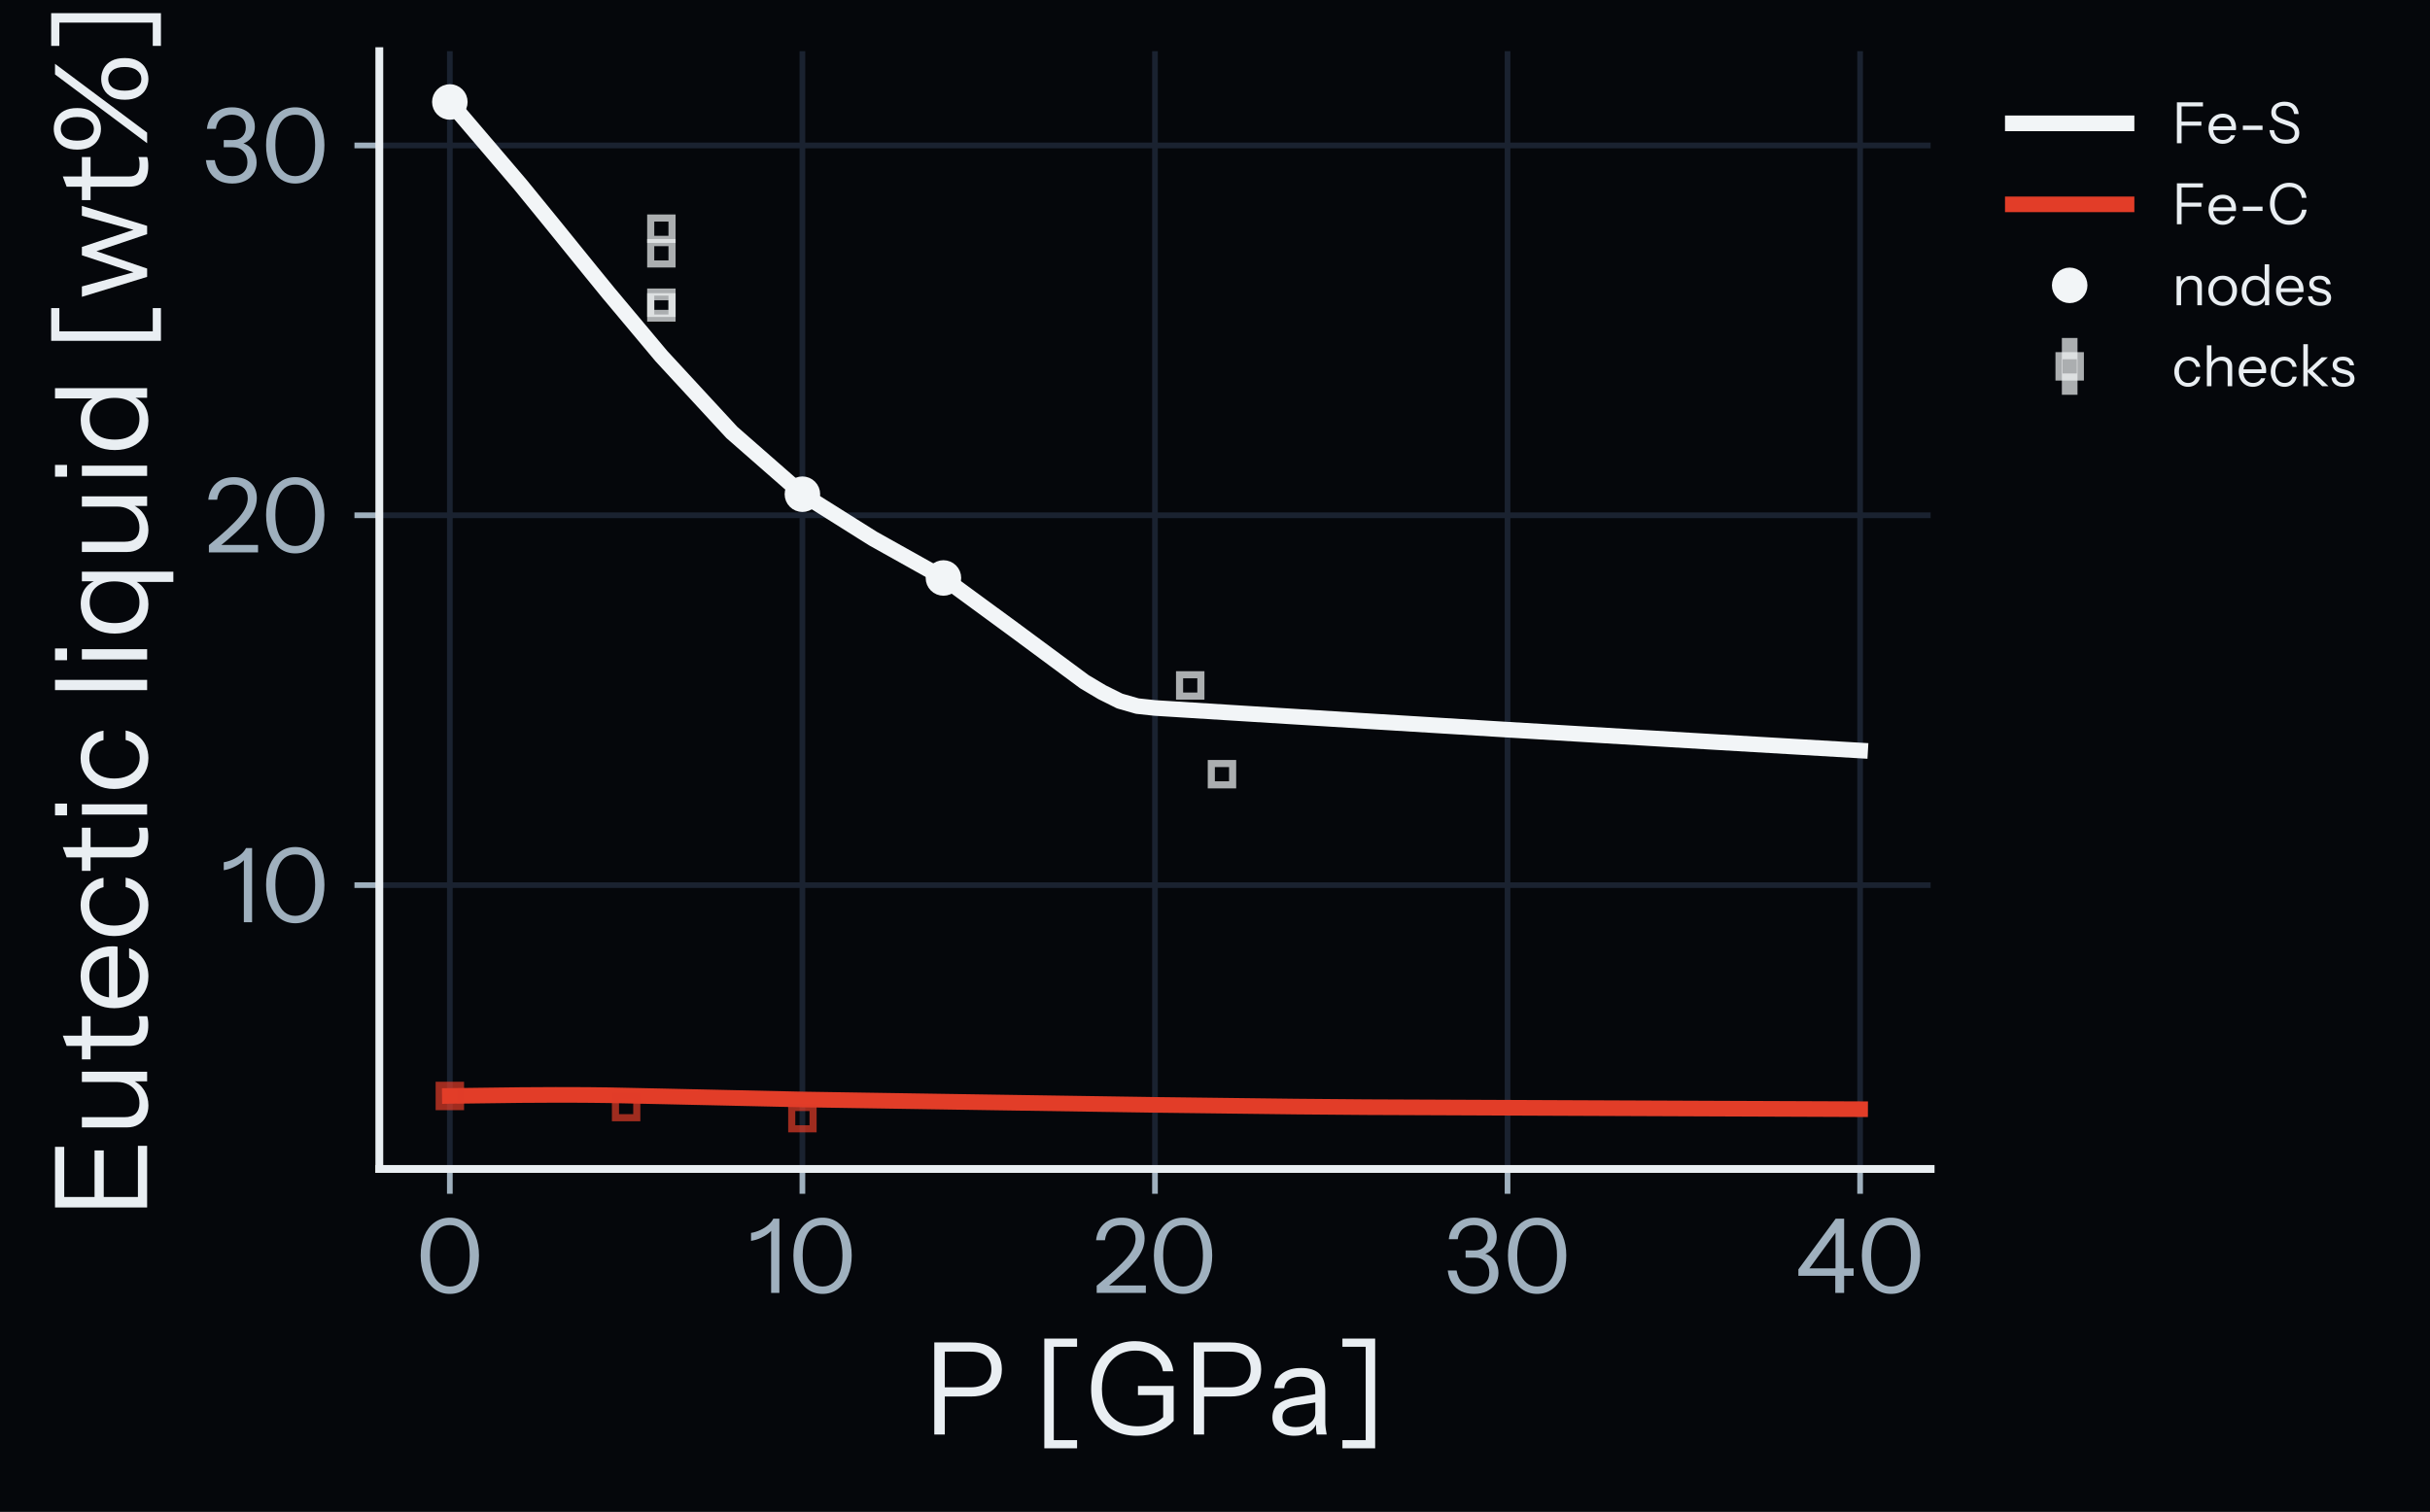
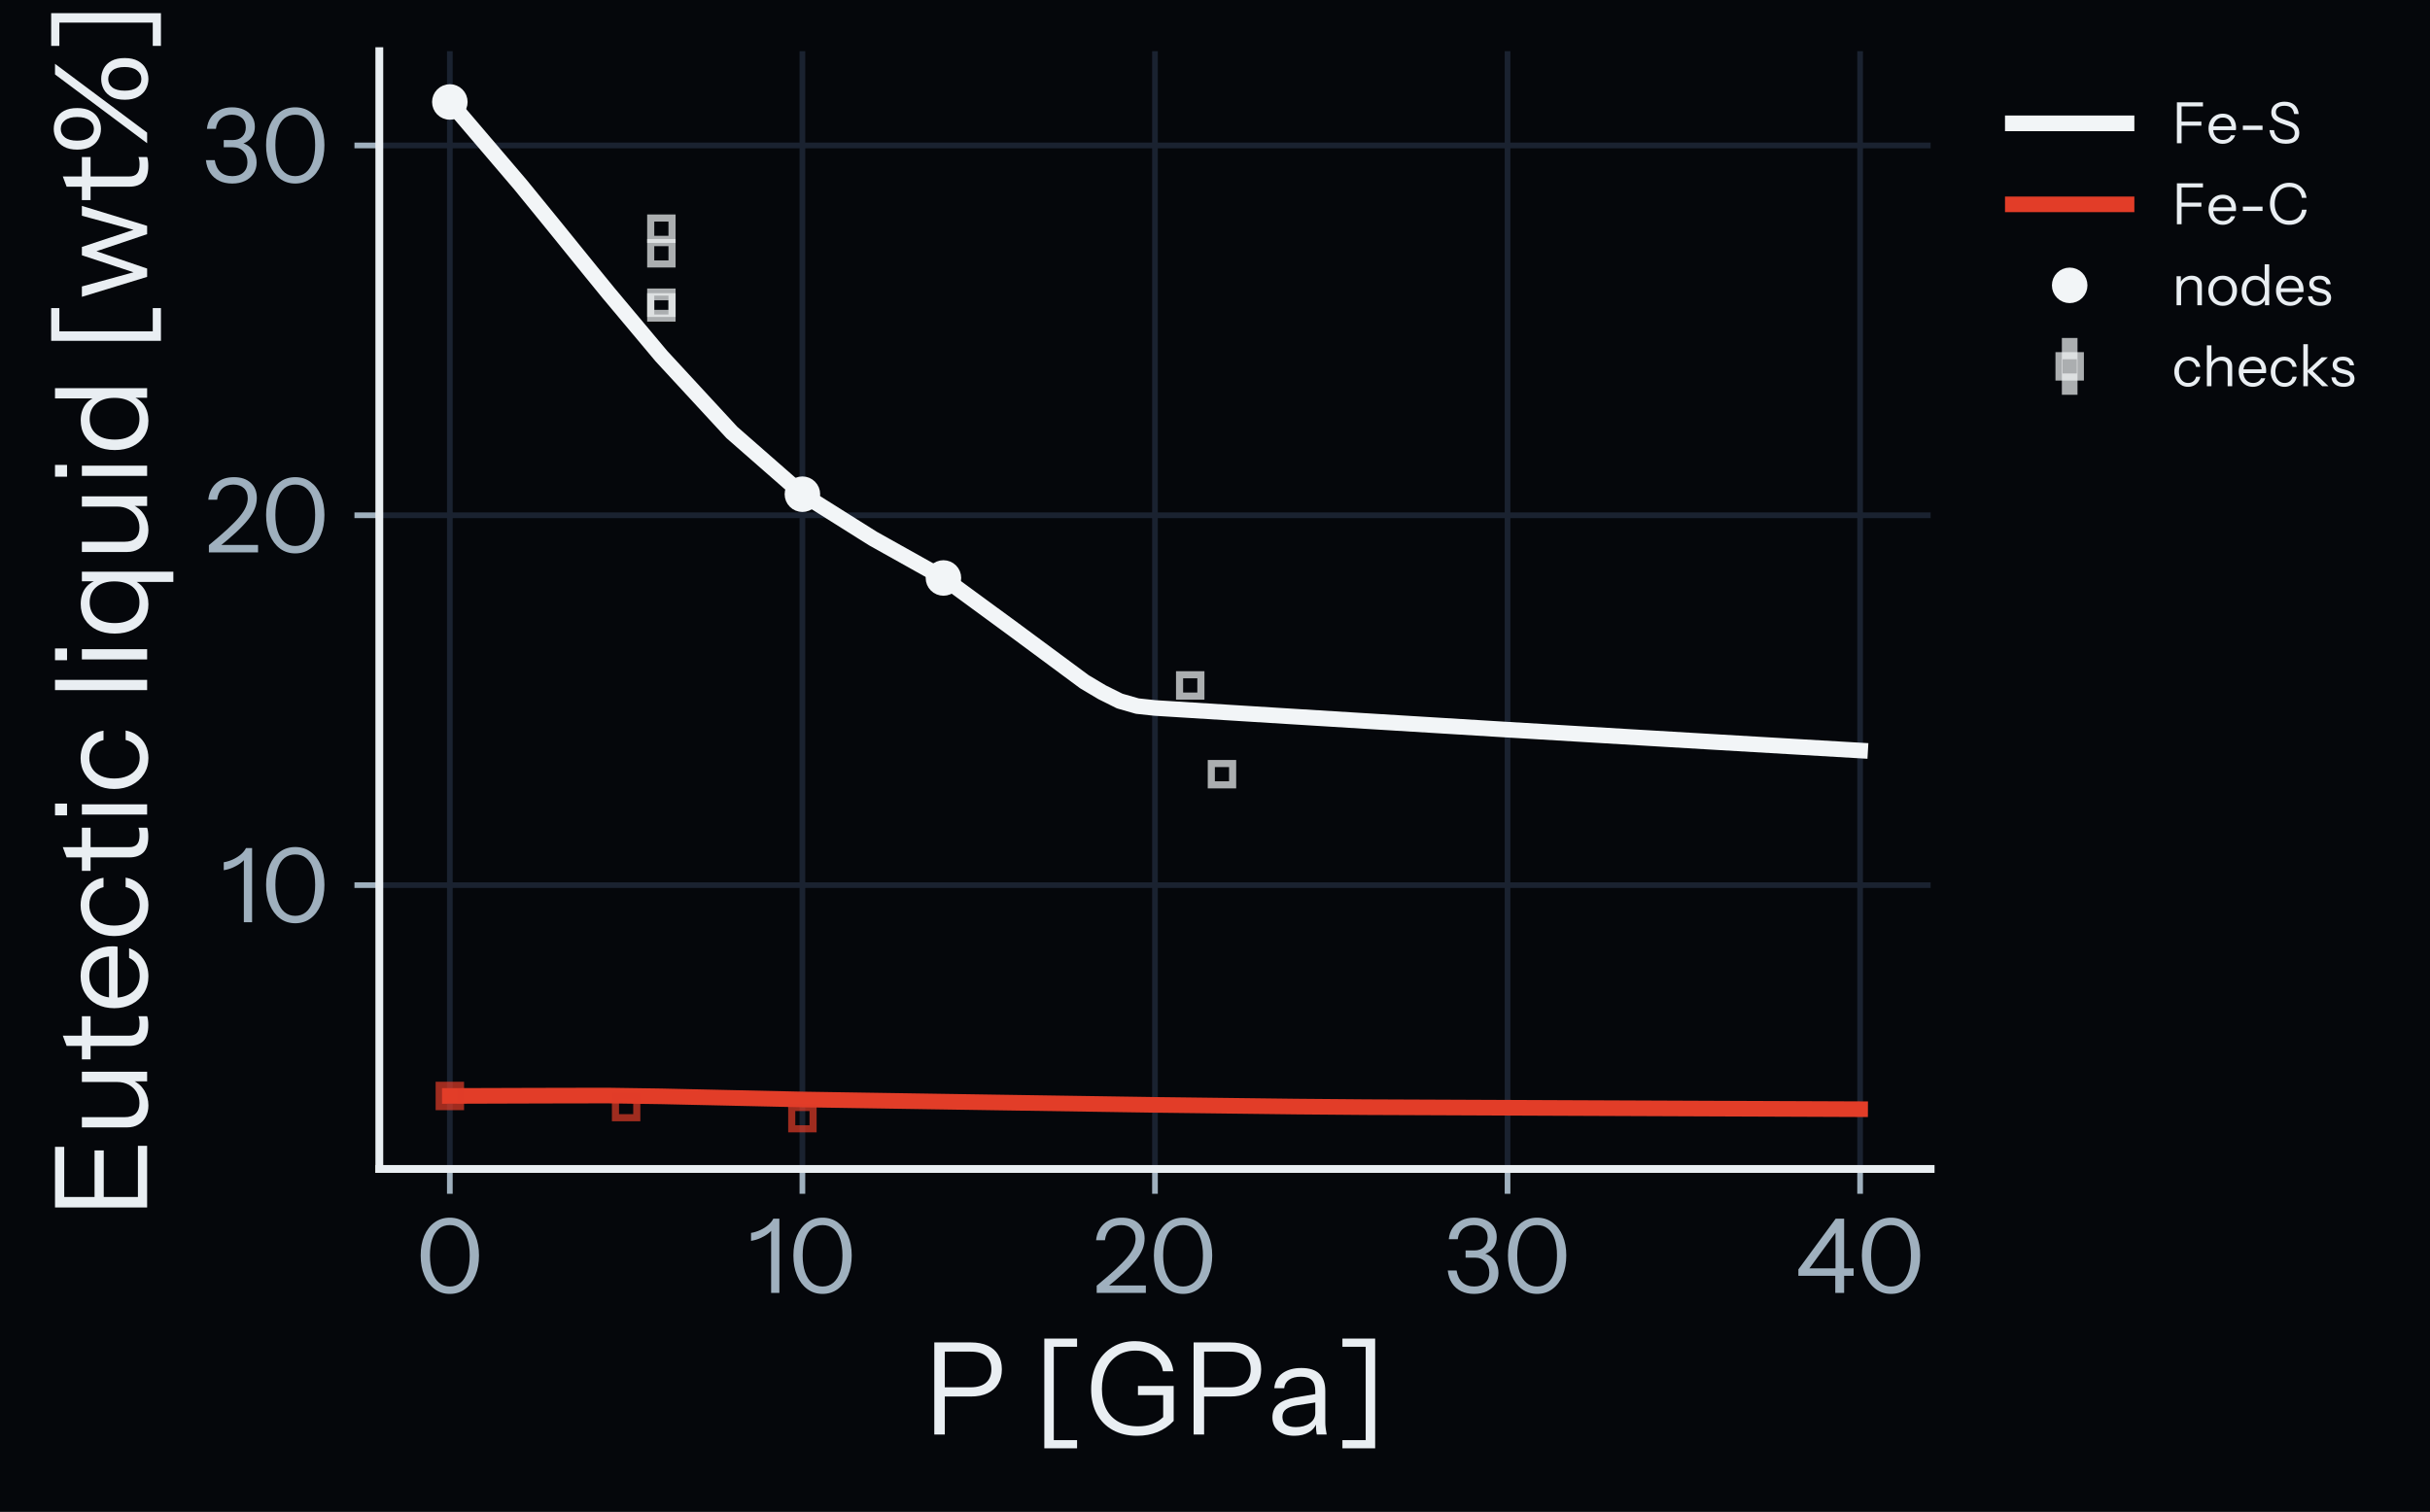
<svg xmlns="http://www.w3.org/2000/svg" xmlns:xlink="http://www.w3.org/1999/xlink" width="341.895pt" height="212.779pt" viewBox="0 0 341.895 212.779" version="1.1">
  <defs>
    <style type="text/css">*{stroke-linejoin: round; stroke-linecap: butt}</style>
  </defs>
  <g id="figure_1">
    <g id="patch_1">
      <path d="M 0 212.779  L 341.895 212.779  L 341.895 0  L 0 0  z " style="fill: #05070b" />
    </g>
    <g id="axes_1">
      <g id="patch_2">
        <path d="M 53.37 164.516  L 271.634 164.516  L 271.634 7.2  L 53.37 7.2  z " style="fill: #05070b" />
      </g>
      <g id="matplotlib.axis_1">
        <g id="xtick_1">
          <g id="line2d_1">
            <path d="M 63.291 164.516  L 63.291 7.2  " clip-path="url(#p1e8e1be4ac)" style="fill: none; stroke: #1a2230; stroke-width: 0.8; stroke-linecap: square" />
          </g>
          <g id="line2d_2">
            <defs>
              <path id="m2e974000b8" d="M 0 0  L 0 3.5  " style="stroke: #9fb0be; stroke-width: 0.8" />
            </defs>
            <g>
              <use xlink:href="#m2e974000b8" x="63.291" y="164.516" style="fill: #9fb0be; stroke: #9fb0be; stroke-width: 0.8" />
            </g>
          </g>
          <g id="text_1">
            <g style="fill: #9fb0be" transform="translate(58.46303 181.9564) scale(0.145 -0.145)">
              <defs>
                <path id="InstrumentSans-Regular-30" d="M 2131 -64  Q 1587 -64 1180 240  Q 774 544 547 1085  Q 320 1626 320 2323  Q 320 3021 544 3549  Q 768 4077 1177 4374  Q 1587 4672 2131 4672  Q 2675 4672 3081 4374  Q 3488 4077 3715 3549  Q 3942 3021 3942 2323  Q 3942 1619 3715 1081  Q 3488 544 3081 240  Q 2675 -64 2131 -64  z M 2131 397  Q 2522 397 2797 630  Q 3072 864 3219 1296  Q 3366 1728 3366 2330  Q 3366 2925 3222 3347  Q 3078 3770 2803 3990  Q 2528 4211 2131 4211  Q 1734 4211 1459 3987  Q 1184 3763 1040 3344  Q 896 2925 896 2330  Q 896 1728 1043 1293  Q 1190 858 1465 627  Q 1741 397 2131 397  z " transform="scale(0.015625)" />
              </defs>
              <use xlink:href="#InstrumentSans-Regular-30" />
            </g>
          </g>
        </g>
        <g id="xtick_2">
          <g id="line2d_3">
            <path d="M 112.896 164.516  L 112.896 7.2  " clip-path="url(#p1e8e1be4ac)" style="fill: none; stroke: #1a2230; stroke-width: 0.8; stroke-linecap: square" />
          </g>
          <g id="line2d_4">
            <g>
              <use xlink:href="#m2e974000b8" x="112.896" y="164.516" style="fill: #9fb0be; stroke: #9fb0be; stroke-width: 0.8" />
            </g>
          </g>
          <g id="text_2">
            <g style="fill: #9fb0be" transform="translate(105.2341 181.9564) scale(0.145 -0.145)">
              <defs>
                <path id="InstrumentSans-Regular-31" d="M 1440 0  L 1440 4083  L 1574 4051  Q 1498 3878 1280 3705  Q 1062 3533 777 3405  Q 493 3277 192 3232  L 192 3725  Q 493 3776 768 3904  Q 1043 4032 1257 4214  Q 1472 4397 1574 4608  L 1952 4608  L 1952 0  L 1440 0  z " transform="scale(0.015625)" />
              </defs>
              <use xlink:href="#InstrumentSans-Regular-31" />
              <use xlink:href="#InstrumentSans-Regular-30" transform="translate(39.09999 0)" />
            </g>
          </g>
        </g>
        <g id="xtick_3">
          <g id="line2d_5">
            <path d="M 162.502 164.516  L 162.502 7.2  " clip-path="url(#p1e8e1be4ac)" style="fill: none; stroke: #1a2230; stroke-width: 0.8; stroke-linecap: square" />
          </g>
          <g id="line2d_6">
            <g>
              <use xlink:href="#m2e974000b8" x="162.502" y="164.516" style="fill: #9fb0be; stroke: #9fb0be; stroke-width: 0.8" />
            </g>
          </g>
          <g id="text_3">
            <g style="fill: #9fb0be" transform="translate(153.7225 181.9564) scale(0.145 -0.145)">
              <defs>
                <path id="InstrumentSans-Regular-32" d="M 256 0  L 256 448  Q 947 1018 1411 1446  Q 1875 1875 2153 2208  Q 2432 2541 2550 2819  Q 2669 3098 2669 3366  Q 2669 3763 2432 3987  Q 2195 4211 1779 4211  Q 1350 4211 1088 3968  Q 826 3725 768 3270  L 218 3270  Q 282 3898 701 4285  Q 1120 4672 1818 4672  Q 2464 4672 2848 4326  Q 3232 3981 3232 3379  Q 3232 3053 3107 2726  Q 2982 2400 2697 2041  Q 2413 1683 1949 1251  Q 1485 819 800 275  L 678 461  L 3309 461  L 3309 0  L 256 0  z " transform="scale(0.015625)" />
              </defs>
              <use xlink:href="#InstrumentSans-Regular-32" />
              <use xlink:href="#InstrumentSans-Regular-30" transform="translate(54.49999 0)" />
            </g>
          </g>
        </g>
        <g id="xtick_4">
          <g id="line2d_7">
            <path d="M 212.107 164.516  L 212.107 7.2  " clip-path="url(#p1e8e1be4ac)" style="fill: none; stroke: #1a2230; stroke-width: 0.8; stroke-linecap: square" />
          </g>
          <g id="line2d_8">
            <g>
              <use xlink:href="#m2e974000b8" x="212.107" y="164.516" style="fill: #9fb0be; stroke: #9fb0be; stroke-width: 0.8" />
            </g>
          </g>
          <g id="text_4">
            <g style="fill: #9fb0be" transform="translate(203.1172 181.9564) scale(0.145 -0.145)">
              <defs>
                <path id="InstrumentSans-Regular-33" d="M 1894 -64  Q 1434 -64 1085 105  Q 736 275 521 601  Q 307 928 256 1389  L 806 1389  Q 877 909 1158 653  Q 1440 397 1901 397  Q 2336 397 2585 627  Q 2835 858 2835 1254  Q 2835 1670 2592 1929  Q 2349 2189 1939 2189  L 1363 2189  L 1363 2637  L 1920 2637  Q 2291 2637 2512 2851  Q 2733 3066 2733 3424  Q 2733 3802 2499 4006  Q 2266 4211 1869 4211  Q 1478 4211 1203 3984  Q 928 3757 877 3334  L 320 3334  Q 358 3744 563 4041  Q 768 4339 1110 4505  Q 1453 4672 1882 4672  Q 2298 4672 2618 4525  Q 2938 4378 3117 4106  Q 3296 3834 3296 3469  Q 3296 3142 3149 2892  Q 3002 2643 2749 2502  Q 2496 2362 2170 2362  L 2131 2496  Q 2522 2496 2806 2333  Q 3091 2170 3248 1888  Q 3405 1606 3405 1235  Q 3405 851 3213 556  Q 3021 262 2681 99  Q 2342 -64 1894 -64  z " transform="scale(0.015625)" />
              </defs>
              <use xlink:href="#InstrumentSans-Regular-33" />
              <use xlink:href="#InstrumentSans-Regular-30" transform="translate(57.39999 0)" />
            </g>
          </g>
        </g>
        <g id="xtick_5">
          <g id="line2d_9">
            <path d="M 261.713 164.516  L 261.713 7.2  " clip-path="url(#p1e8e1be4ac)" style="fill: none; stroke: #1a2230; stroke-width: 0.8; stroke-linecap: square" />
          </g>
          <g id="line2d_10">
            <g>
              <use xlink:href="#m2e974000b8" x="261.713" y="164.516" style="fill: #9fb0be; stroke: #9fb0be; stroke-width: 0.8" />
            </g>
          </g>
          <g id="text_5">
            <g style="fill: #9fb0be" transform="translate(252.5345 181.9564) scale(0.145 -0.145)">
              <defs>
                <path id="InstrumentSans-Regular-34" d="M 2509 0  L 2509 1216  L 2522 1344  L 2522 3974  L 2694 3974  L 749 1312  L 576 1523  L 3648 1523  L 3648 1062  L 218 1062  L 218 1459  L 2534 4608  L 3059 4608  L 3059 0  L 2509 0  z " transform="scale(0.015625)" />
              </defs>
              <use xlink:href="#InstrumentSans-Regular-34" />
              <use xlink:href="#InstrumentSans-Regular-30" transform="translate(59.99999 0)" />
            </g>
          </g>
        </g>
        <g id="text_6">
          <g style="fill: #e9eef2" transform="translate(129.9063 201.8889) scale(0.18 -0.18)">
            <defs>
              <path id="InstrumentSans-Regular-50" d="M 550 0  L 550 4608  L 2381 4608  Q 2874 4608 3219 4448  Q 3565 4288 3747 3987  Q 3930 3686 3930 3264  Q 3930 2842 3747 2538  Q 3565 2234 3219 2067  Q 2874 1901 2381 1901  L 934 1901  L 934 2362  L 2362 2362  Q 2874 2362 3139 2595  Q 3405 2829 3405 3264  Q 3405 3699 3142 3923  Q 2880 4147 2362 4147  L 1075 4147  L 1075 0  L 550 0  z " transform="scale(0.015625)" />
              <path id="InstrumentSans-Regular-20" transform="scale(0.015625)" />
              <path id="InstrumentSans-Regular-5b" d="M 576 -691  L 576 4800  L 2214 4800  L 2214 4390  L 1050 4390  L 1050 -282  L 2214 -282  L 2214 -691  L 576 -691  z " transform="scale(0.015625)" />
              <path id="InstrumentSans-Regular-47" d="M 2624 -64  Q 1920 -64 1401 224  Q 883 512 601 1033  Q 320 1555 320 2266  Q 320 2976 598 3517  Q 877 4058 1373 4365  Q 1869 4672 2515 4672  Q 3021 4672 3433 4480  Q 3846 4288 4112 3949  Q 4378 3610 4435 3162  L 3910 3162  Q 3846 3635 3472 3916  Q 3098 4198 2534 4198  Q 2029 4198 1651 3958  Q 1274 3718 1066 3289  Q 858 2861 858 2278  Q 858 1696 1072 1277  Q 1286 858 1692 634  Q 2099 410 2669 410  Q 3059 410 3366 522  Q 3674 634 3923 870  L 4448 678  Q 4096 307 3638 121  Q 3181 -64 2624 -64  z M 3923 678  L 3923 2170  L 4122 1971  L 2662 1971  L 2662 2432  L 4448 2432  L 4448 678  L 3923 678  z " transform="scale(0.015625)" />
              <path id="InstrumentSans-Regular-61" d="M 2515 0  Q 2490 109 2480 249  Q 2470 390 2470 608  L 2438 608  L 2438 2170  Q 2438 2541 2268 2717  Q 2099 2893 1722 2893  Q 1350 2893 1129 2742  Q 909 2592 883 2317  L 390 2317  Q 422 2790 787 3059  Q 1152 3328 1741 3328  Q 2349 3328 2643 3040  Q 2938 2752 2938 2176  L 2938 608  Q 2938 467 2957 316  Q 2976 166 3008 0  L 2515 0  z M 1395 -64  Q 890 -64 592 182  Q 294 429 294 858  Q 294 1286 588 1523  Q 883 1760 1446 1856  L 2586 2048  L 2586 1626  L 1523 1459  Q 1165 1402 979 1267  Q 794 1133 794 877  Q 794 627 963 499  Q 1133 371 1466 371  Q 1894 371 2166 566  Q 2438 762 2438 1075  L 2522 621  Q 2419 294 2121 115  Q 1824 -64 1395 -64  z " transform="scale(0.015625)" />
              <path id="InstrumentSans-Regular-5d" d="M 2022 4800  L 2022 -691  L 384 -691  L 384 -282  L 1549 -282  L 1549 4390  L 384 4390  L 384 4800  L 2022 4800  z " transform="scale(0.015625)" />
            </defs>
            <use xlink:href="#InstrumentSans-Regular-50" />
            <use xlink:href="#InstrumentSans-Regular-20" transform="translate(65.59999 0)" />
            <use xlink:href="#InstrumentSans-Regular-5b" transform="translate(85.59998 0)" />
            <use xlink:href="#InstrumentSans-Regular-47" transform="translate(126.2 0)" />
            <use xlink:href="#InstrumentSans-Regular-50" transform="translate(202.7 0)" />
            <use xlink:href="#InstrumentSans-Regular-61" transform="translate(268.2999 0)" />
            <use xlink:href="#InstrumentSans-Regular-5d" transform="translate(321.5999 0)" />
          </g>
        </g>
      </g>
      <g id="matplotlib.axis_2">
        <g id="ytick_1">
          <g id="line2d_11">
            <path d="M 53.37 124.572  L 271.634 124.572  " clip-path="url(#p1e8e1be4ac)" style="fill: none; stroke: #1a2230; stroke-width: 0.8; stroke-linecap: square" />
          </g>
          <g id="line2d_12">
            <defs>
              <path id="m2f46859ac6" d="M 0 0  L -3.5 0  " style="stroke: #9fb0be; stroke-width: 0.8" />
            </defs>
            <g>
              <use xlink:href="#m2f46859ac6" x="53.37" y="124.572" style="fill: #9fb0be; stroke: #9fb0be; stroke-width: 0.8" />
            </g>
          </g>
          <g id="text_7">
            <g style="fill: #9fb0be" transform="translate(31.04531 129.7924) scale(0.145 -0.145)">
              <use xlink:href="#InstrumentSans-Regular-31" />
              <use xlink:href="#InstrumentSans-Regular-30" transform="translate(39.09999 0)" />
            </g>
          </g>
        </g>
        <g id="ytick_2">
          <g id="line2d_13">
            <path d="M 53.37 72.52  L 271.634 72.52  " clip-path="url(#p1e8e1be4ac)" style="fill: none; stroke: #1a2230; stroke-width: 0.8; stroke-linecap: square" />
          </g>
          <g id="line2d_14">
            <g>
              <use xlink:href="#m2f46859ac6" x="53.37" y="72.52" style="fill: #9fb0be; stroke: #9fb0be; stroke-width: 0.8" />
            </g>
          </g>
          <g id="text_8">
            <g style="fill: #9fb0be" transform="translate(28.81141 77.73967) scale(0.145 -0.145)">
              <use xlink:href="#InstrumentSans-Regular-32" />
              <use xlink:href="#InstrumentSans-Regular-30" transform="translate(54.49999 0)" />
            </g>
          </g>
        </g>
        <g id="ytick_3">
          <g id="line2d_15">
            <path d="M 53.37 20.467  L 271.634 20.467  " clip-path="url(#p1e8e1be4ac)" style="fill: none; stroke: #1a2230; stroke-width: 0.8; stroke-linecap: square" />
          </g>
          <g id="line2d_16">
            <g>
              <use xlink:href="#m2f46859ac6" x="53.37" y="20.467" style="fill: #9fb0be; stroke: #9fb0be; stroke-width: 0.8" />
            </g>
          </g>
          <g id="text_9">
            <g style="fill: #9fb0be" transform="translate(28.39 25.68694) scale(0.145 -0.145)">
              <use xlink:href="#InstrumentSans-Regular-33" />
              <use xlink:href="#InstrumentSans-Regular-30" transform="translate(57.39999 0)" />
            </g>
          </g>
        </g>
        <g id="text_10">
          <g style="fill: #e9eef2" transform="translate(20.7 171.4833) rotate(-90) scale(0.18 -0.18)">
            <defs>
              <path id="InstrumentSans-Regular-45" d="M 550 0  L 550 4608  L 1075 4608  L 1075 0  L 550 0  z M 819 0  L 819 461  L 3635 461  L 3635 0  L 819 0  z M 819 2170  L 819 2630  L 3405 2630  L 3405 2170  L 819 2170  z M 819 4147  L 819 4608  L 3584 4608  L 3584 4147  L 819 4147  z " transform="scale(0.015625)" />
              <path id="InstrumentSans-Regular-75" d="M 1574 -64  Q 1254 -64 1004 67  Q 755 198 614 438  Q 474 678 474 992  L 474 3264  L 986 3264  L 986 1126  Q 986 755 1168 569  Q 1350 384 1690 384  Q 1997 384 2233 525  Q 2470 666 2608 918  Q 2746 1171 2746 1498  L 2829 723  Q 2669 358 2329 147  Q 1990 -64 1574 -64  z M 2778 0  L 2778 768  L 2746 768  L 2746 3264  L 3258 3264  L 3258 0  L 2778 0  z " transform="scale(0.015625)" />
              <path id="InstrumentSans-Regular-74" d="M 1818 -58  Q 1274 -58 1027 188  Q 781 435 781 902  L 781 4026  L 1293 4218  L 1293 909  Q 1293 634 1433 506  Q 1574 378 1894 378  Q 2022 378 2115 394  Q 2208 410 2266 435  L 2266 0  Q 2202 -26 2083 -42  Q 1965 -58 1818 -58  z M 109 2829  L 109 3264  L 2266 3264  L 2266 2829  L 109 2829  z " transform="scale(0.015625)" />
              <path id="InstrumentSans-Regular-65" d="M 1850 -64  Q 1382 -64 1024 157  Q 666 378 461 762  Q 256 1146 256 1645  Q 256 2144 457 2525  Q 659 2906 1024 3117  Q 1389 3328 1862 3328  Q 2317 3328 2653 3129  Q 2989 2931 3171 2572  Q 3354 2214 3354 1728  Q 3354 1664 3350 1606  Q 3347 1549 3334 1478  L 640 1478  L 640 1907  L 3021 1907  L 2854 1670  Q 2854 2259 2595 2576  Q 2336 2893 1862 2893  Q 1376 2893 1078 2557  Q 781 2221 781 1651  Q 781 1069 1078 720  Q 1376 371 1875 371  Q 2189 371 2425 508  Q 2662 646 2771 902  L 3258 902  Q 3098 454 2723 195  Q 2349 -64 1850 -64  z " transform="scale(0.015625)" />
              <path id="InstrumentSans-Regular-63" d="M 1805 -64  Q 1357 -64 1008 157  Q 659 378 457 765  Q 256 1152 256 1645  Q 256 2138 457 2515  Q 659 2893 1008 3110  Q 1357 3328 1798 3328  Q 2163 3328 2454 3187  Q 2746 3046 2934 2787  Q 3123 2528 3174 2182  L 2701 2182  Q 2637 2496 2406 2694  Q 2176 2893 1811 2893  Q 1498 2893 1267 2739  Q 1037 2586 909 2304  Q 781 2022 781 1645  Q 781 1267 909 979  Q 1037 691 1270 531  Q 1504 371 1818 371  Q 2170 371 2406 566  Q 2643 762 2707 1075  L 3181 1075  Q 3123 736 2928 477  Q 2733 218 2445 77  Q 2157 -64 1805 -64  z " transform="scale(0.015625)" />
              <path id="InstrumentSans-Regular-69" d="M 512 0  L 512 3264  L 1024 3264  L 1024 0  L 512 0  z M 472 4006  L 472 4608  L 1061 4608  L 1061 4006  L 472 4006  z " transform="scale(0.015625)" />
              <path id="InstrumentSans-Regular-6c" d="M 512 0  L 512 4608  L 1024 4608  L 1024 0  L 512 0  z " transform="scale(0.015625)" />
              <path id="InstrumentSans-Regular-71" d="M 2854 -1312  L 2854 762  L 2950 742  Q 2829 371 2505 153  Q 2182 -64 1734 -64  Q 1293 -64 963 144  Q 634 352 451 733  Q 269 1114 269 1619  Q 269 2131 454 2515  Q 640 2899 973 3110  Q 1306 3322 1754 3322  Q 2214 3322 2528 3098  Q 2842 2874 2957 2464  L 2886 2451  L 2886 3264  L 3366 3264  L 3366 -1312  L 2854 -1312  z M 1830 384  Q 2323 384 2601 720  Q 2880 1056 2880 1638  Q 2880 2208 2598 2541  Q 2317 2874 1830 2874  Q 1344 2874 1069 2541  Q 794 2208 794 1619  Q 794 1043 1069 713  Q 1344 384 1830 384  z " transform="scale(0.015625)" />
              <path id="InstrumentSans-Regular-64" d="M 2886 0  L 2886 762  L 2950 742  Q 2829 371 2505 153  Q 2182 -64 1734 -64  Q 1293 -64 963 147  Q 634 358 451 736  Q 269 1114 269 1619  Q 269 2131 454 2515  Q 640 2899 973 3110  Q 1306 3322 1754 3322  Q 2214 3322 2528 3098  Q 2842 2874 2957 2464  L 2854 2451  L 2854 4608  L 3366 4608  L 3366 0  L 2886 0  z M 1830 384  Q 2323 384 2601 720  Q 2880 1056 2880 1638  Q 2880 2208 2598 2541  Q 2317 2874 1830 2874  Q 1344 2874 1069 2541  Q 794 2208 794 1619  Q 794 1043 1069 713  Q 1344 384 1830 384  z " transform="scale(0.015625)" />
              <path id="InstrumentSans-Regular-77" d="M 1178 0  L 179 3264  L 698 3264  L 1466 467  L 1338 467  L 2259 3264  L 2675 3264  L 3603 467  L 3475 467  L 4237 3264  L 4730 3264  L 3731 0  L 3315 0  L 2394 2733  L 2528 2733  L 1594 0  L 1178 0  z " transform="scale(0.015625)" />
              <path id="InstrumentSans-Regular-25" d="M 544 0  L 3987 4608  L 4518 4608  L 1075 0  L 544 0  z M 3757 -64  Q 3488 -64 3251 64  Q 3014 192 2867 454  Q 2720 717 2720 1120  Q 2720 1523 2864 1782  Q 3008 2042 3245 2170  Q 3482 2298 3757 2298  Q 4045 2298 4285 2170  Q 4525 2042 4665 1782  Q 4806 1523 4806 1120  Q 4806 717 4659 454  Q 4512 192 4272 64  Q 4032 -64 3757 -64  z M 3757 288  Q 4019 288 4188 505  Q 4358 723 4358 1126  Q 4358 1523 4188 1734  Q 4019 1946 3757 1946  Q 3494 1946 3334 1738  Q 3174 1530 3174 1126  Q 3174 717 3334 502  Q 3494 288 3757 288  z M 1261 2310  Q 986 2310 749 2438  Q 512 2566 368 2828  Q 224 3091 224 3494  Q 224 3898 368 4157  Q 512 4416 749 4544  Q 986 4672 1261 4672  Q 1549 4672 1785 4544  Q 2022 4416 2163 4157  Q 2304 3898 2304 3494  Q 2304 3091 2157 2828  Q 2010 2566 1773 2438  Q 1536 2310 1261 2310  z M 1261 2662  Q 1517 2662 1686 2876  Q 1856 3091 1856 3501  Q 1856 3898 1689 4109  Q 1523 4320 1261 4320  Q 998 4320 835 4112  Q 672 3904 672 3501  Q 672 3091 835 2876  Q 998 2662 1261 2662  z " transform="scale(0.015625)" />
            </defs>
            <use xlink:href="#InstrumentSans-Regular-45" />
            <use xlink:href="#InstrumentSans-Regular-75" transform="translate(63.79999 0)" />
            <use xlink:href="#InstrumentSans-Regular-74" transform="translate(122.7 0)" />
            <use xlink:href="#InstrumentSans-Regular-65" transform="translate(160.4 0)" />
            <use xlink:href="#InstrumentSans-Regular-63" transform="translate(216.8 0)" />
            <use xlink:href="#InstrumentSans-Regular-74" transform="translate(270.1 0)" />
            <use xlink:href="#InstrumentSans-Regular-69" transform="translate(307.8 0)" />
            <use xlink:href="#InstrumentSans-Regular-63" transform="translate(331.7999 0)" />
            <use xlink:href="#InstrumentSans-Regular-20" transform="translate(385.0999 0)" />
            <use xlink:href="#InstrumentSans-Regular-6c" transform="translate(405.0999 0)" />
            <use xlink:href="#InstrumentSans-Regular-69" transform="translate(429.0999 0)" />
            <use xlink:href="#InstrumentSans-Regular-71" transform="translate(453.0999 0)" />
            <use xlink:href="#InstrumentSans-Regular-75" transform="translate(513.6999 0)" />
            <use xlink:href="#InstrumentSans-Regular-69" transform="translate(572.5999 0)" />
            <use xlink:href="#InstrumentSans-Regular-64" transform="translate(596.5999 0)" />
            <use xlink:href="#InstrumentSans-Regular-20" transform="translate(657.1998 0)" />
            <use xlink:href="#InstrumentSans-Regular-5b" transform="translate(677.1998 0)" />
            <use xlink:href="#InstrumentSans-Regular-77" transform="translate(717.7998 0)" />
            <use xlink:href="#InstrumentSans-Regular-74" transform="translate(794.4998 0)" />
            <use xlink:href="#InstrumentSans-Regular-25" transform="translate(832.1998 0)" />
            <use xlink:href="#InstrumentSans-Regular-5d" transform="translate(910.7998 0)" />
          </g>
        </g>
      </g>
      <g id="line2d_17">
        <path d="M 63.291 14.351  L 73.212 25.979  L 78.173 32.069  L 80.653 35.134  L 83.133 38.195  L 85.613 41.238  L 93.054 50.117  L 102.975 60.864  L 112.896 69.553  L 122.818 75.792  L 132.739 81.343  L 142.66 88.611  L 152.581 95.952  L 155.061 97.427  L 157.541 98.663  L 160.022 99.375  L 162.502 99.639  L 164.982 99.793  L 172.423 100.255  L 182.344 100.872  L 192.265 101.483  L 202.186 102.089  L 212.107 102.695  L 222.028 103.286  L 231.949 103.877  L 241.87 104.463  L 251.791 105.044  L 261.713 105.625  " clip-path="url(#p1e8e1be4ac)" style="fill: none; stroke: #f2f5f7; stroke-width: 2.2; stroke-linecap: square" />
      </g>
      <g id="LineCollection_1">
        <path d="M 93.054 42.604  L 93.054 42.604  " clip-path="url(#p1e8e1be4ac)" style="fill: none; stroke: #f2f5f7; stroke-opacity: 0.7; stroke-width: 2.2" />
        <path d="M 93.054 43.264  L 93.054 43.264  " clip-path="url(#p1e8e1be4ac)" style="fill: none; stroke: #f2f5f7; stroke-opacity: 0.7; stroke-width: 2.2" />
        <path d="M 93.054 32.184  L 93.054 32.184  " clip-path="url(#p1e8e1be4ac)" style="fill: none; stroke: #f2f5f7; stroke-opacity: 0.7; stroke-width: 2.2" />
        <path d="M 93.054 35.647  L 93.054 35.647  " clip-path="url(#p1e8e1be4ac)" style="fill: none; stroke: #f2f5f7; stroke-opacity: 0.7; stroke-width: 2.2" />
        <path d="M 167.462 96.464  L 167.462 96.464  " clip-path="url(#p1e8e1be4ac)" style="fill: none; stroke: #f2f5f7; stroke-opacity: 0.7; stroke-width: 2.2" />
        <path d="M 171.927 108.957  L 171.927 108.957  " clip-path="url(#p1e8e1be4ac)" style="fill: none; stroke: #f2f5f7; stroke-opacity: 0.7; stroke-width: 2.2" />
      </g>
      <g id="line2d_18">
-         <path d="M 63.291 154.242  L 73.212 154.117  L 78.173 154.091  L 80.653 154.094  L 83.133 154.109  L 85.613 154.139  L 93.054 154.296  L 102.975 154.516  L 112.896 154.737  L 122.818 154.891  L 132.739 155.045  L 142.66 155.197  L 152.581 155.347  L 155.061 155.384  L 157.541 155.422  L 160.022 155.459  L 162.502 155.497  L 164.982 155.527  L 172.423 155.618  L 182.344 155.738  L 192.265 155.82  L 202.186 155.861  L 212.107 155.903  L 222.028 155.945  L 231.949 155.986  L 241.87 156.027  L 251.791 156.066  L 261.713 156.106  " clip-path="url(#p1e8e1be4ac)" style="fill: none; stroke: #e23d28; stroke-width: 2.2; stroke-linecap: square" />
+         <path d="M 63.291 154.242  L 73.212 154.21  L 78.173 154.197  L 80.653 154.192  L 83.133 154.188  L 85.613 154.186  L 93.054 154.296  L 102.975 154.516  L 112.896 154.737  L 122.818 154.891  L 132.739 155.045  L 142.66 155.197  L 152.581 155.347  L 155.061 155.384  L 157.541 155.422  L 160.022 155.459  L 162.502 155.497  L 164.982 155.527  L 172.423 155.618  L 182.344 155.738  L 192.265 155.82  L 202.186 155.861  L 212.107 155.903  L 222.028 155.945  L 231.949 155.986  L 241.87 156.027  L 251.791 156.066  L 261.713 156.106  " clip-path="url(#p1e8e1be4ac)" style="fill: none; stroke: #e23d28; stroke-width: 2.2; stroke-linecap: square" />
      </g>
      <g id="LineCollection_2">
        <path d="M 63.291 154.242  L 63.291 154.242  " clip-path="url(#p1e8e1be4ac)" style="fill: none; stroke: #e23d28; stroke-opacity: 0.7; stroke-width: 2.2" />
        <path d="M 88.094 155.804  L 88.094 155.804  " clip-path="url(#p1e8e1be4ac)" style="fill: none; stroke: #e23d28; stroke-opacity: 0.7; stroke-width: 2.2" />
        <path d="M 112.896 157.366  L 112.896 157.366  " clip-path="url(#p1e8e1be4ac)" style="fill: none; stroke: #e23d28; stroke-opacity: 0.7; stroke-width: 2.2" />
      </g>
      <g id="line2d_19">
        <defs>
          <path id="m976d9ca17f" d="M 0 2  C 0.53 2 1.039 1.789 1.414 1.414  C 1.789 1.039 2 0.53 2 0  C 2 -0.53 1.789 -1.039 1.414 -1.414  C 1.039 -1.789 0.53 -2 0 -2  C -0.53 -2 -1.039 -1.789 -1.414 -1.414  C -1.789 -1.039 -2 -0.53 -2 0  C -2 0.53 -1.789 1.039 -1.414 1.414  C -1.039 1.789 -0.53 2 0 2  z " style="stroke: #f2f5f7" />
        </defs>
        <g clip-path="url(#p1e8e1be4ac)">
          <use xlink:href="#m976d9ca17f" x="63.291" y="14.351" style="fill: #f2f5f7; stroke: #f2f5f7" />
          <use xlink:href="#m976d9ca17f" x="112.896" y="69.553" style="fill: #f2f5f7; stroke: #f2f5f7" />
          <use xlink:href="#m976d9ca17f" x="132.739" y="81.343" style="fill: #f2f5f7; stroke: #f2f5f7" />
        </g>
      </g>
      <g id="LineCollection_3" />
      <g id="line2d_20">
        <defs>
          <path id="mc2e6d568a2" d="M -1.5 1.5  L 1.5 1.5  L 1.5 -1.5  L -1.5 -1.5  z " style="stroke: #f2f5f7; stroke-opacity: 0.7; stroke-linejoin: miter" />
        </defs>
        <g clip-path="url(#p1e8e1be4ac)">
          <use xlink:href="#mc2e6d568a2" x="93.054" y="42.604" style="fill-opacity: 0; stroke: #f2f5f7; stroke-opacity: 0.7; stroke-linejoin: miter" />
          <use xlink:href="#mc2e6d568a2" x="93.054" y="43.264" style="fill-opacity: 0; stroke: #f2f5f7; stroke-opacity: 0.7; stroke-linejoin: miter" />
          <use xlink:href="#mc2e6d568a2" x="93.054" y="32.184" style="fill-opacity: 0; stroke: #f2f5f7; stroke-opacity: 0.7; stroke-linejoin: miter" />
          <use xlink:href="#mc2e6d568a2" x="93.054" y="35.647" style="fill-opacity: 0; stroke: #f2f5f7; stroke-opacity: 0.7; stroke-linejoin: miter" />
          <use xlink:href="#mc2e6d568a2" x="167.462" y="96.464" style="fill-opacity: 0; stroke: #f2f5f7; stroke-opacity: 0.7; stroke-linejoin: miter" />
          <use xlink:href="#mc2e6d568a2" x="171.927" y="108.957" style="fill-opacity: 0; stroke: #f2f5f7; stroke-opacity: 0.7; stroke-linejoin: miter" />
        </g>
      </g>
      <g id="line2d_21">
        <defs>
          <path id="mdafffb40f2" d="M -1.5 1.5  L 1.5 1.5  L 1.5 -1.5  L -1.5 -1.5  z " style="stroke: #e23d28; stroke-opacity: 0.7; stroke-linejoin: miter" />
        </defs>
        <g clip-path="url(#p1e8e1be4ac)">
          <use xlink:href="#mdafffb40f2" x="63.291" y="154.242" style="fill-opacity: 0; stroke: #e23d28; stroke-opacity: 0.7; stroke-linejoin: miter" />
          <use xlink:href="#mdafffb40f2" x="88.094" y="155.804" style="fill-opacity: 0; stroke: #e23d28; stroke-opacity: 0.7; stroke-linejoin: miter" />
          <use xlink:href="#mdafffb40f2" x="112.896" y="157.366" style="fill-opacity: 0; stroke: #e23d28; stroke-opacity: 0.7; stroke-linejoin: miter" />
        </g>
      </g>
      <g id="line2d_22" />
      <g id="patch_3">
        <path d="M 53.37 164.516  L 53.37 7.2  " style="fill: none; stroke: #e9eef2; stroke-width: 1.1; stroke-linejoin: miter; stroke-linecap: square" />
      </g>
      <g id="patch_4">
        <path d="M 53.37 164.516  L 271.634 164.516  " style="fill: none; stroke: #e9eef2; stroke-width: 1.1; stroke-linejoin: miter; stroke-linecap: square" />
      </g>
      <g id="legend_1">
        <g id="patch_5">
          <path d="M 281.599 59.2  L 333.095 59.2  Q 334.695 59.2 334.695 57.6  L 334.695 12.8  Q 334.695 11.2 333.095 11.2  L 281.599 11.2  Q 279.999 11.2 279.999 12.8  L 279.999 57.6  Q 279.999 59.2 281.599 59.2  z " style="fill: #05070b" />
        </g>
        <g id="line2d_23">
          <path d="M 283.199 17.36  L 291.199 17.36  L 299.199 17.36  " style="fill: none; stroke: #f2f5f7; stroke-width: 2.2; stroke-linecap: square" />
        </g>
        <g id="text_11">
          <g style="fill: #e9eef2" transform="translate(305.5989 20.16) scale(0.08 -0.08)">
            <defs>
              <path id="InstrumentSans-Regular-46" d="M 550 0  L 550 4608  L 1075 4608  L 1075 0  L 550 0  z M 819 1978  L 819 2438  L 3302 2438  L 3302 1978  L 819 1978  z M 819 4147  L 819 4608  L 3482 4608  L 3482 4147  L 819 4147  z " transform="scale(0.015625)" />
              <path id="InstrumentSans-Regular-2d" d="M 512 1498  L 512 1984  L 2726 1984  L 2726 1498  L 512 1498  z " transform="scale(0.015625)" />
              <path id="InstrumentSans-Regular-53" d="M 2112 -58  Q 1306 -58 829 339  Q 352 736 269 1472  L 781 1472  Q 851 941 1184 672  Q 1517 403 2106 403  Q 2605 403 2857 592  Q 3110 781 3110 1146  Q 3110 1459 2937 1644  Q 2765 1830 2400 1952  L 1626 2221  Q 1037 2426 755 2717  Q 474 3008 474 3456  Q 474 3827 659 4099  Q 845 4371 1184 4524  Q 1523 4678 1971 4678  Q 2662 4678 3078 4316  Q 3494 3955 3558 3290  L 3046 3290  Q 2963 3770 2704 3994  Q 2445 4218 1958 4218  Q 1498 4218 1242 4032  Q 986 3846 986 3507  Q 986 3219 1165 3046  Q 1344 2874 1722 2746  L 2547 2458  Q 3085 2272 3353 1955  Q 3622 1638 3622 1152  Q 3622 576 3228 259  Q 2835 -58 2112 -58  z " transform="scale(0.015625)" />
            </defs>
            <use xlink:href="#InstrumentSans-Regular-46" />
            <use xlink:href="#InstrumentSans-Regular-65" transform="translate(60.2 0)" />
            <use xlink:href="#InstrumentSans-Regular-2d" transform="translate(116.6 0)" />
            <use xlink:href="#InstrumentSans-Regular-53" transform="translate(167.2 0)" />
          </g>
        </g>
        <g id="line2d_24">
          <path d="M 283.199 28.76  L 291.199 28.76  L 299.199 28.76  " style="fill: none; stroke: #e23d28; stroke-width: 2.2; stroke-linecap: square" />
        </g>
        <g id="text_12">
          <g style="fill: #e9eef2" transform="translate(305.5989 31.56) scale(0.08 -0.08)">
            <defs>
              <path id="InstrumentSans-Regular-43" d="M 2502 -64  Q 2029 -64 1629 112  Q 1229 288 934 605  Q 640 922 480 1354  Q 320 1786 320 2304  Q 320 2822 480 3254  Q 640 3686 931 4003  Q 1222 4320 1622 4496  Q 2022 4672 2496 4672  Q 3014 4672 3427 4461  Q 3840 4250 4105 3866  Q 4371 3482 4435 2970  L 3910 2970  Q 3834 3539 3459 3868  Q 3085 4198 2502 4198  Q 2010 4198 1638 3958  Q 1267 3718 1062 3292  Q 858 2867 858 2304  Q 858 1741 1062 1315  Q 1267 890 1638 650  Q 2010 410 2496 410  Q 3091 410 3472 742  Q 3853 1075 3923 1638  L 4448 1638  Q 4384 1126 4118 742  Q 3853 358 3440 147  Q 3027 -64 2502 -64  z " transform="scale(0.015625)" />
            </defs>
            <use xlink:href="#InstrumentSans-Regular-46" />
            <use xlink:href="#InstrumentSans-Regular-65" transform="translate(60.2 0)" />
            <use xlink:href="#InstrumentSans-Regular-2d" transform="translate(116.6 0)" />
            <use xlink:href="#InstrumentSans-Regular-43" transform="translate(167.2 0)" />
          </g>
        </g>
        <g id="line2d_25">
          <g>
            <use xlink:href="#m976d9ca17f" x="291.199" y="40.16" style="fill: #f2f5f7; stroke: #f2f5f7" />
          </g>
        </g>
        <g id="text_13">
          <g style="fill: #e9eef2" transform="translate(305.5989 42.96) scale(0.08 -0.08)">
            <defs>
              <path id="InstrumentSans-Regular-6e" d="M 512 0  L 512 3264  L 992 3264  L 992 2496  L 1024 2496  L 1024 0  L 512 0  z M 2848 0  L 2848 2138  Q 2848 2509 2662 2694  Q 2477 2880 2112 2880  Q 1792 2880 1545 2739  Q 1299 2598 1161 2348  Q 1024 2099 1024 1766  L 941 2541  Q 1107 2906 1449 3117  Q 1792 3328 2227 3328  Q 2739 3328 3049 3037  Q 3360 2746 3360 2272  L 3360 0  L 2848 0  z " transform="scale(0.015625)" />
              <path id="InstrumentSans-Regular-6f" d="M 1869 -64  Q 1389 -64 1024 160  Q 659 384 457 771  Q 256 1158 256 1645  Q 256 2138 461 2515  Q 666 2893 1027 3110  Q 1389 3328 1869 3328  Q 2355 3328 2716 3110  Q 3078 2893 3280 2515  Q 3482 2138 3482 1645  Q 3482 1158 3280 771  Q 3078 384 2716 160  Q 2355 -64 1869 -64  z M 1869 371  Q 2202 371 2445 534  Q 2688 698 2822 986  Q 2957 1274 2957 1651  Q 2957 2214 2659 2553  Q 2362 2893 1869 2893  Q 1382 2893 1081 2553  Q 781 2214 781 1651  Q 781 1274 915 986  Q 1050 698 1296 534  Q 1542 371 1869 371  z " transform="scale(0.015625)" />
              <path id="InstrumentSans-Regular-73" d="M 1619 -64  Q 1018 -64 659 214  Q 301 493 250 1005  L 742 1005  Q 787 691 1017 524  Q 1248 358 1632 358  Q 1971 358 2163 486  Q 2355 614 2355 851  Q 2355 1018 2246 1142  Q 2138 1267 1811 1350  L 1286 1485  Q 838 1600 614 1840  Q 390 2080 390 2413  Q 390 2835 704 3081  Q 1018 3328 1555 3328  Q 2086 3328 2419 3072  Q 2752 2816 2797 2362  L 2304 2362  Q 2259 2624 2060 2765  Q 1862 2906 1536 2906  Q 1222 2906 1049 2787  Q 877 2669 877 2451  Q 877 2285 1001 2163  Q 1126 2042 1421 1958  L 1933 1818  Q 2387 1696 2617 1446  Q 2848 1197 2848 845  Q 2848 416 2521 176  Q 2195 -64 1619 -64  z " transform="scale(0.015625)" />
            </defs>
            <use xlink:href="#InstrumentSans-Regular-6e" />
            <use xlink:href="#InstrumentSans-Regular-6f" transform="translate(59.89999 0)" />
            <use xlink:href="#InstrumentSans-Regular-64" transform="translate(118.3 0)" />
            <use xlink:href="#InstrumentSans-Regular-65" transform="translate(178.9 0)" />
            <use xlink:href="#InstrumentSans-Regular-73" transform="translate(235.3 0)" />
          </g>
        </g>
        <g id="LineCollection_4">
          <path d="M 291.199 55.56  L 291.199 47.56  " style="fill: none; stroke: #f2f5f7; stroke-opacity: 0.7; stroke-width: 2.2" />
        </g>
        <g id="line2d_26" />
        <g id="line2d_27">
          <g>
            <use xlink:href="#mc2e6d568a2" x="291.199" y="51.56" style="fill-opacity: 0; stroke: #f2f5f7; stroke-opacity: 0.7; stroke-linejoin: miter" />
          </g>
        </g>
        <g id="text_14">
          <g style="fill: #e9eef2" transform="translate(305.5989 54.36) scale(0.08 -0.08)">
            <defs>
              <path id="InstrumentSans-Regular-68" d="M 512 0  L 512 4608  L 1024 4608  L 1024 0  L 512 0  z M 2848 0  L 2848 2138  Q 2848 2509 2662 2694  Q 2477 2880 2112 2880  Q 1792 2880 1545 2739  Q 1299 2598 1161 2348  Q 1024 2099 1024 1766  L 941 2541  Q 1107 2906 1449 3117  Q 1792 3328 2227 3328  Q 2739 3328 3049 3037  Q 3360 2746 3360 2272  L 3360 0  L 2848 0  z " transform="scale(0.015625)" />
              <path id="InstrumentSans-Regular-6b" d="M 512 0  L 512 4736  L 1024 4736  L 1024 0  L 512 0  z M 2643 0  L 909 1696  L 2579 3264  L 3283 3264  L 1408 1549  L 1440 1850  L 3347 0  L 2643 0  z " transform="scale(0.015625)" />
            </defs>
            <use xlink:href="#InstrumentSans-Regular-63" />
            <use xlink:href="#InstrumentSans-Regular-68" transform="translate(53.29999 0)" />
            <use xlink:href="#InstrumentSans-Regular-65" transform="translate(113.2 0)" />
            <use xlink:href="#InstrumentSans-Regular-63" transform="translate(169.6 0)" />
            <use xlink:href="#InstrumentSans-Regular-6b" transform="translate(222.9 0)" />
            <use xlink:href="#InstrumentSans-Regular-73" transform="translate(276.3999 0)" />
          </g>
        </g>
      </g>
    </g>
  </g>
  <defs>
    <clipPath id="p1e8e1be4ac">
      <rect x="53.37" y="7.2" width="218.264" height="157.316" />
    </clipPath>
  </defs>
</svg>
